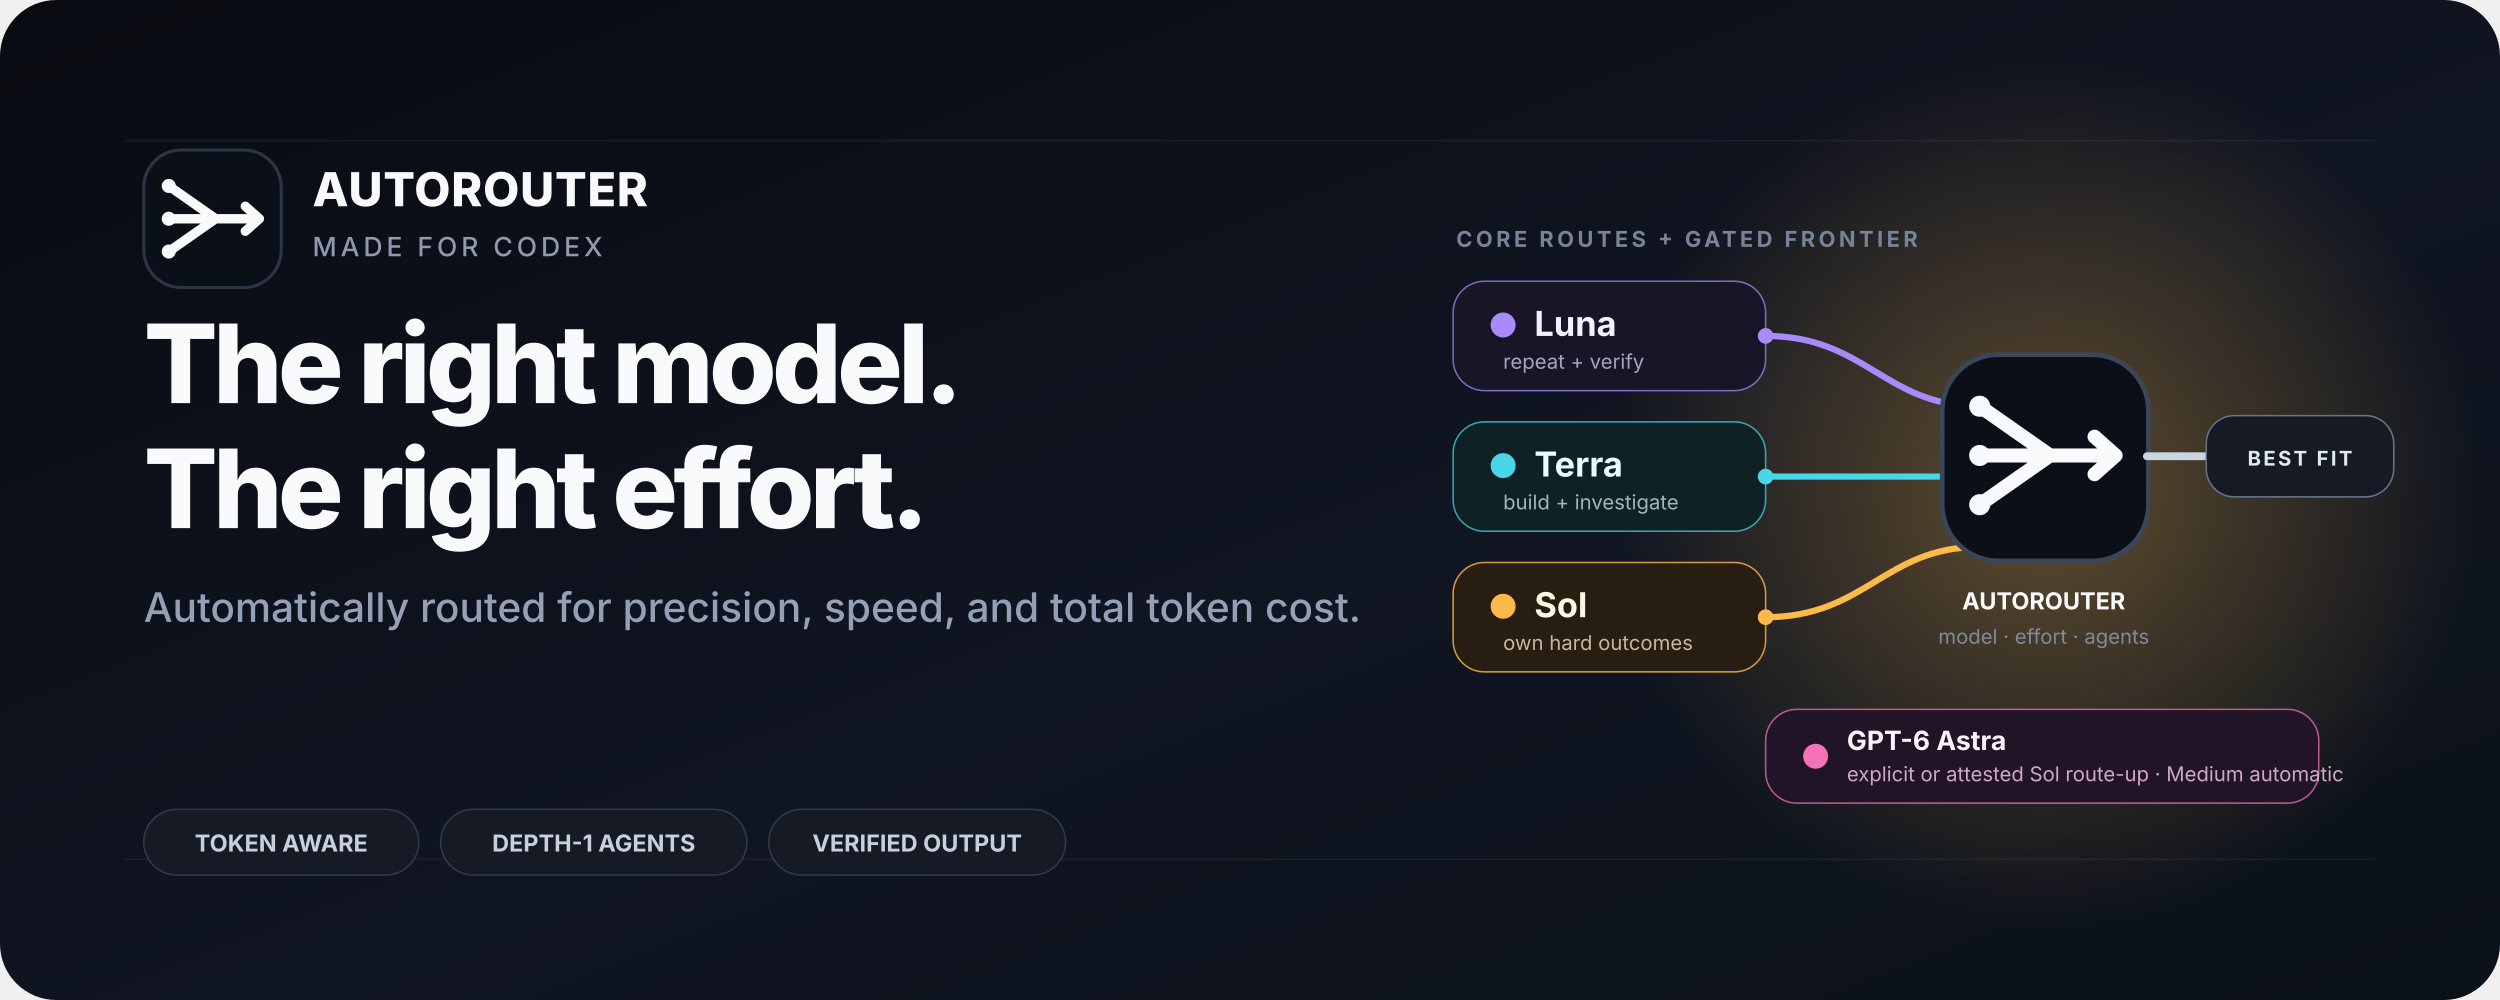
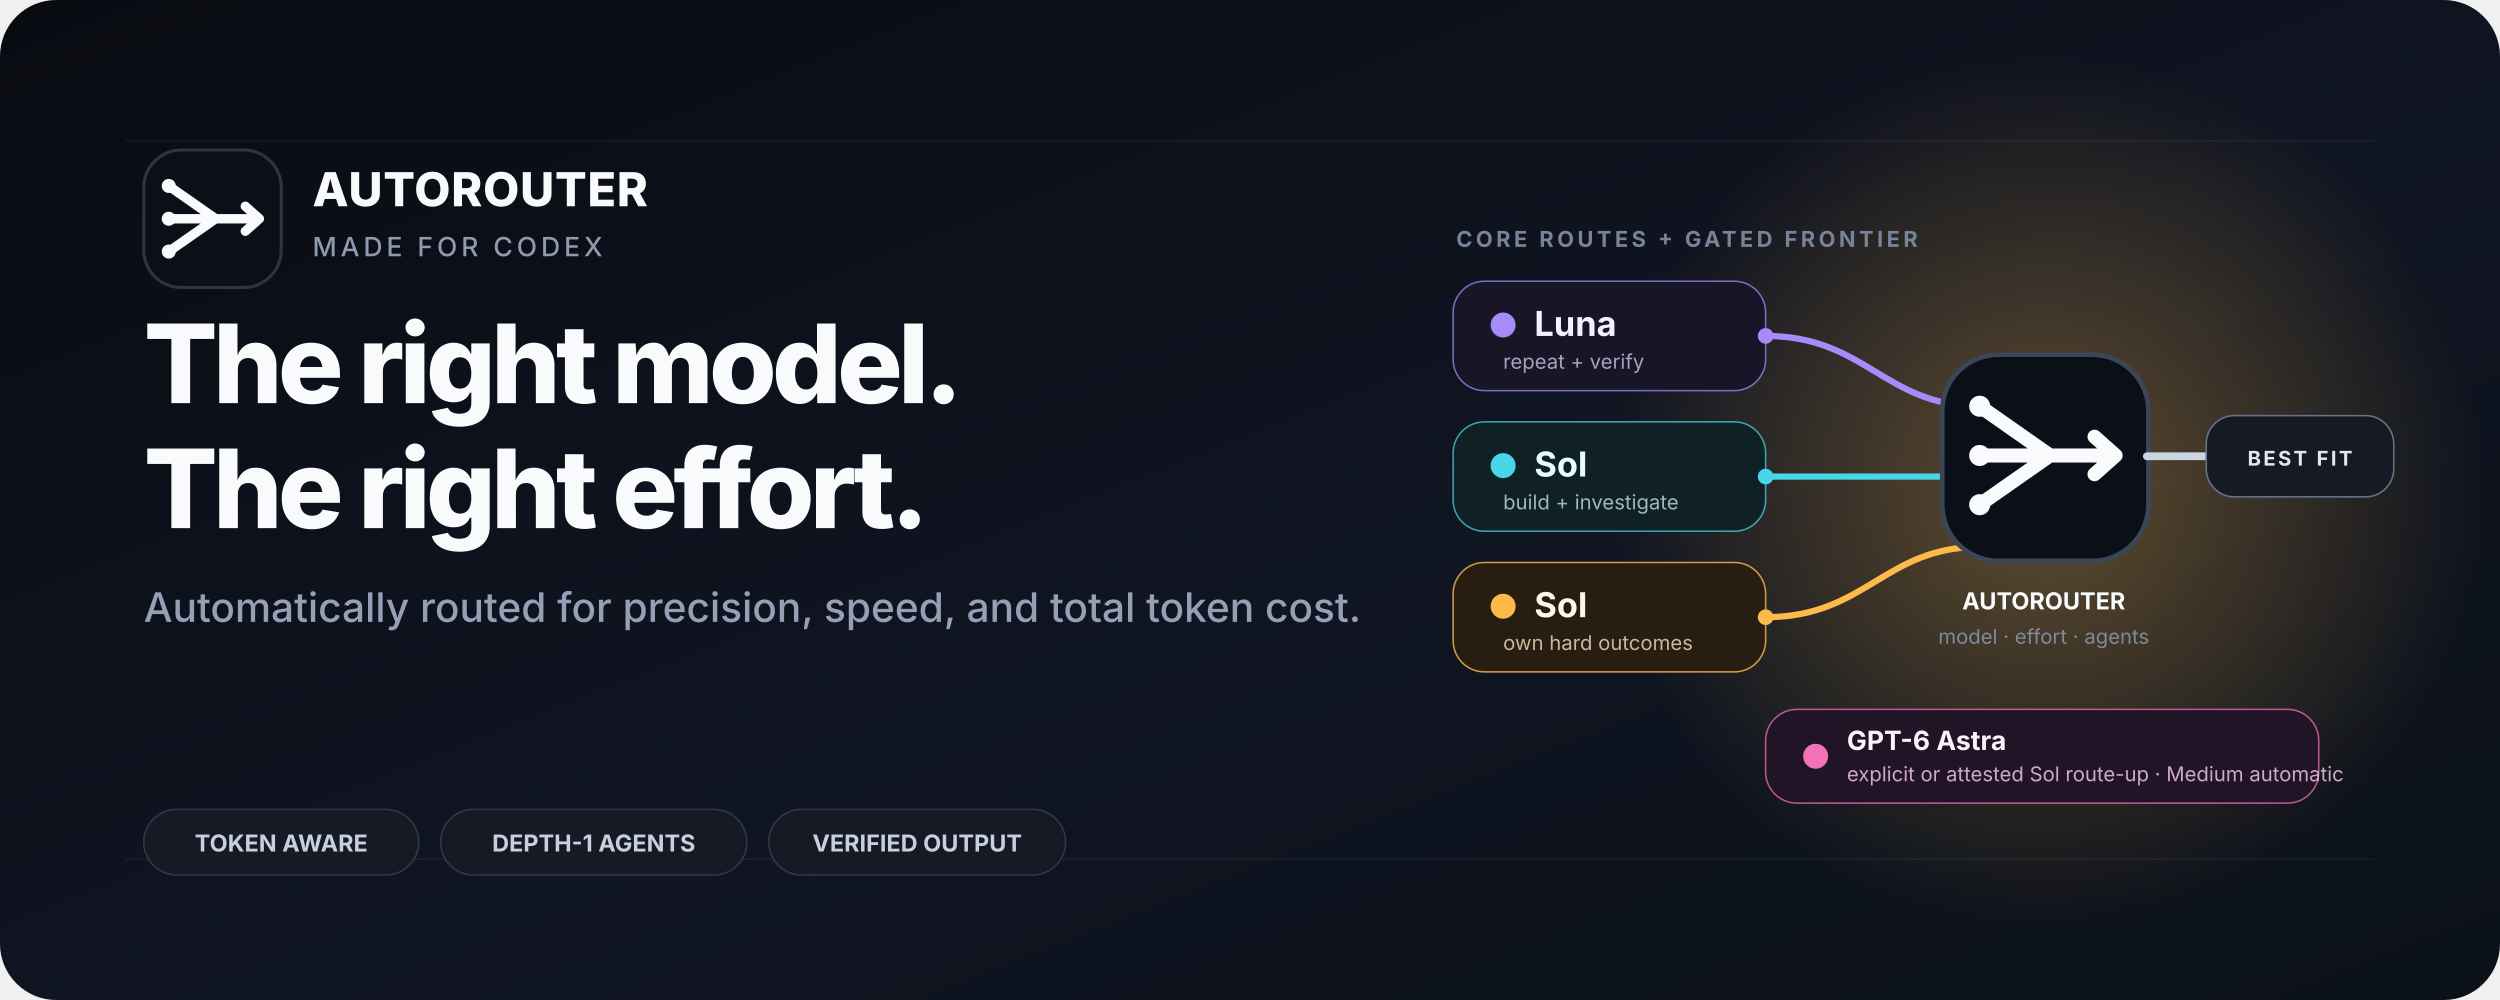
<svg xmlns="http://www.w3.org/2000/svg" width="1600" height="640" viewBox="0 0 1600 640" role="img" aria-labelledby="title desc">
  <defs>
    <linearGradient id="bg" x1="0" y1="0" x2="1" y2="1">
      <stop offset="0" stop-color="#090B11" />
      <stop offset="0.55" stop-color="#101522" />
      <stop offset="1" stop-color="#0B1119" />
    </linearGradient>
    <radialGradient id="solGlow">
      <stop offset="0" stop-color="#FDBA4A" stop-opacity="0.34" />
      <stop offset="1" stop-color="#FDBA4A" stop-opacity="0" />
    </radialGradient>
  </defs>
  <rect width="1600" height="640" rx="36" fill="url(#bg)" />
  <path d="M80 90H1520M80 550H1520" stroke="#FFFFFF" stroke-opacity="0.055" />
  <circle cx="1310" cy="316" r="280" fill="url(#solGlow)" />
  <g transform="translate(90 94)">
    <g aria-label="Autorouter mark">
      <rect x="2" y="2" width="88" height="88" rx="24" fill="#0B1018" stroke="#2A3545" stroke-width="2" />
      <path d="M18 25L48 46M18 46H48M18 67L48 46M45 46H76M67 38L76 46L67 54" fill="none" stroke="#F8FAFC" stroke-width="6" stroke-linecap="round" stroke-linejoin="round" />
      <circle cx="18" cy="25" r="4.5" fill="#F8FAFC" />
      <circle cx="18" cy="46" r="4.5" fill="#F8FAFC" />
      <circle cx="18" cy="67" r="4.5" fill="#F8FAFC" />
    </g>
    <text x="110" y="38" fill="#F8FAFC" font-family="Inter, ui-sans-serif, system-ui, sans-serif" font-size="30" font-weight="760" letter-spacing="0.5">AUTOROUTER</text>
    <text x="110" y="70" fill="#8E9AAD" font-family="Inter, ui-sans-serif, system-ui, sans-serif" font-size="17" font-weight="500" letter-spacing="2.5">MADE FOR CODEX</text>
  </g>
  <g transform="translate(92 258)" font-family="Inter, ui-sans-serif, system-ui, sans-serif">
    <text x="0" y="0" fill="#F8FAFC" font-size="70" font-weight="760" letter-spacing="-3">The right model.</text>
    <text x="0" y="80" fill="#F8FAFC" font-size="70" font-weight="760" letter-spacing="-3">The right effort.</text>
    <text x="0" y="140" fill="#93A0B5" font-size="26" font-weight="450">Automatically routed for precision, speed, and total token cost.</text>
  </g>
  <g font-family="Inter, ui-sans-serif, system-ui, sans-serif">
    <text x="932" y="158" fill="#778399" font-size="14" font-weight="700" letter-spacing="2.2">CORE ROUTES + GATED FRONTIER</text>
    <path d="M1130 215C1194 215 1206 260 1267 260" fill="none" stroke="#A78BFA" stroke-width="4" stroke-linecap="round" />
    <path d="M1130 305H1267" fill="none" stroke="#48D7E8" stroke-width="4" stroke-linecap="round" />
    <path d="M1130 395C1194 395 1206 350 1267 350" fill="none" stroke="#FDBA4A" stroke-width="4" stroke-linecap="round" />
    <g transform="translate(930 180)">
      <rect width="200" height="70" rx="20" fill="#171526" stroke="#A78BFA" stroke-opacity="0.72" />
      <circle cx="32" cy="28" r="8" fill="#A78BFA" />
      <text x="52" y="35" fill="#F4F0FF" font-size="22" font-weight="720">Luna</text>
      <text x="32" y="56" fill="#A9A2BE" font-size="13">repeat + verify</text>
      <circle cx="200" cy="35" r="5" fill="#A78BFA" />
    </g>
    <g transform="translate(930 270)">
      <rect width="200" height="70" rx="20" fill="#102126" stroke="#48D7E8" stroke-opacity="0.72" />
      <circle cx="32" cy="28" r="8" fill="#48D7E8" />
-       <text x="52" y="35" fill="#E8FDFF" font-size="22" font-weight="720">Terra</text>
+       <text x="52" y="35" fill="#E8FDFF" font-size="22" font-weight="720">Sol</text>
      <text x="32" y="56" fill="#9BB8BC" font-size="13">build + investigate</text>
      <circle cx="200" cy="35" r="5" fill="#48D7E8" />
    </g>
    <g transform="translate(930 360)">
      <rect width="200" height="70" rx="20" fill="#271D11" stroke="#FDBA4A" stroke-opacity="0.8" />
      <circle cx="32" cy="28" r="8" fill="#FDBA4A" />
      <text x="52" y="35" fill="#FFF6E6" font-size="22" font-weight="720">Sol</text>
      <text x="32" y="56" fill="#C9B79D" font-size="13">own hard outcomes</text>
      <circle cx="200" cy="35" r="5" fill="#FDBA4A" />
    </g>
    <g transform="translate(1240 224) scale(1.5)" aria-label="Autorouter mark">
      <rect x="2" y="2" width="88" height="88" rx="24" fill="#0B1018" stroke="#3B4658" stroke-width="2" />
      <path d="M18 24L48 45M18 45H48M18 66L48 45M45 45H76M67 37L76 45L67 53" fill="none" stroke="#F8FAFC" stroke-width="6" stroke-linecap="round" stroke-linejoin="round" />
      <circle cx="18" cy="24" r="4.5" fill="#F8FAFC" />
      <circle cx="18" cy="45" r="4.5" fill="#F8FAFC" />
      <circle cx="18" cy="66" r="4.5" fill="#F8FAFC" />
    </g>
    <path d="M1374 292H1412" fill="none" stroke="#CBD5E1" stroke-width="5" stroke-linecap="round" />
    <rect x="1412" y="266" width="120" height="52" rx="18" fill="#151A25" stroke="#64748B" />
    <text x="1472" y="298" text-anchor="middle" fill="#E2E8F0" font-size="13" font-weight="750" letter-spacing="1.5">BEST FIT</text>
    <text x="1308" y="390" text-anchor="middle" fill="#F8FAFC" font-size="15" font-weight="720">AUTOROUTER</text>
    <text x="1308" y="412" text-anchor="middle" fill="#7F8A9D" font-size="13">model · effort · agents</text>
    <rect x="1130" y="454" width="354" height="60" rx="20" fill="#211427" stroke="#F472B6" stroke-opacity="0.72" />
    <circle cx="1162" cy="484" r="8" fill="#F472B6" />
    <text x="1182" y="480" fill="#FFF0FA" font-size="17" font-weight="720">GPT-6 Astra</text>
    <text x="1182" y="500" fill="#CFA8C5" font-size="13">explicit or attested Sol route-up · Medium automatic</text>
  </g>
  <g transform="translate(92 518)" font-family="Inter, ui-sans-serif, system-ui, sans-serif" font-size="15" font-weight="650">
    <rect width="176" height="42" rx="21" fill="#151A25" stroke="#303949" />
    <text x="88" y="27" text-anchor="middle" fill="#C7D0DC">TOKEN AWARE</text>
    <rect x="190" width="196" height="42" rx="21" fill="#151A25" stroke="#303949" />
    <text x="288" y="27" text-anchor="middle" fill="#C7D0DC">DEPTH-1 AGENTS</text>
    <rect x="400" width="190" height="42" rx="21" fill="#151A25" stroke="#303949" />
    <text x="495" y="27" text-anchor="middle" fill="#C7D0DC">VERIFIED OUTPUT</text>
  </g>
</svg>
